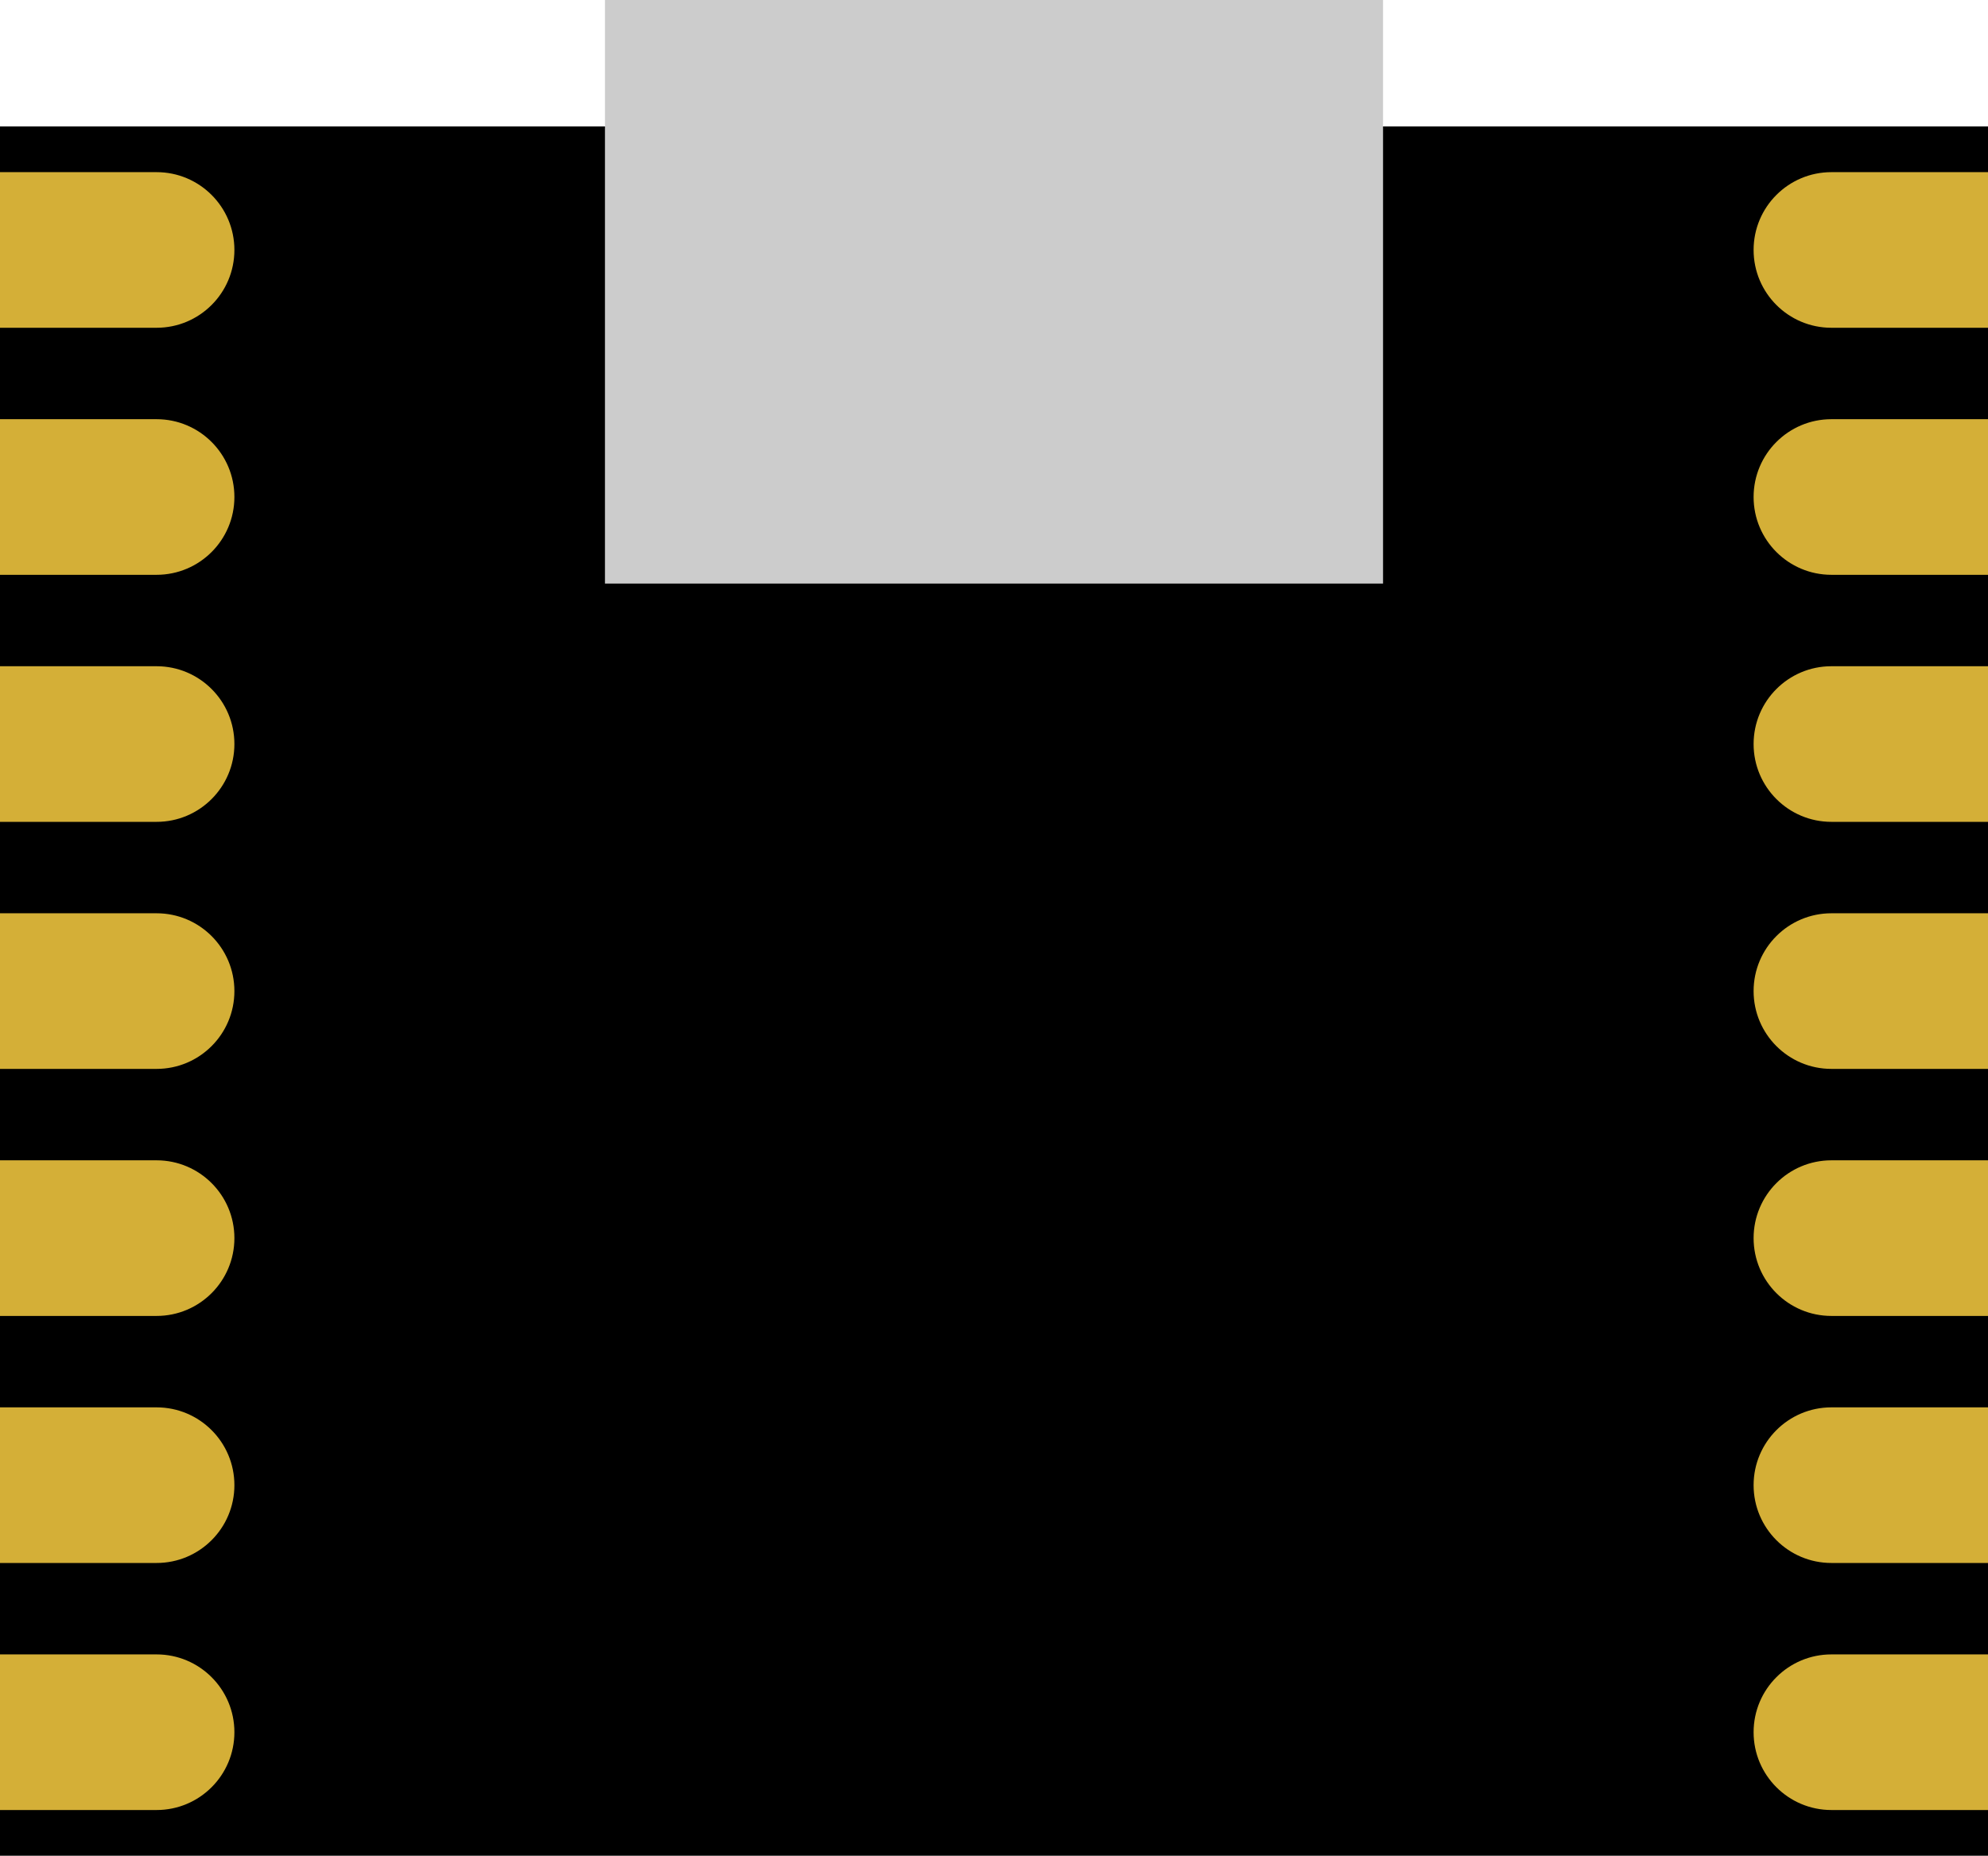
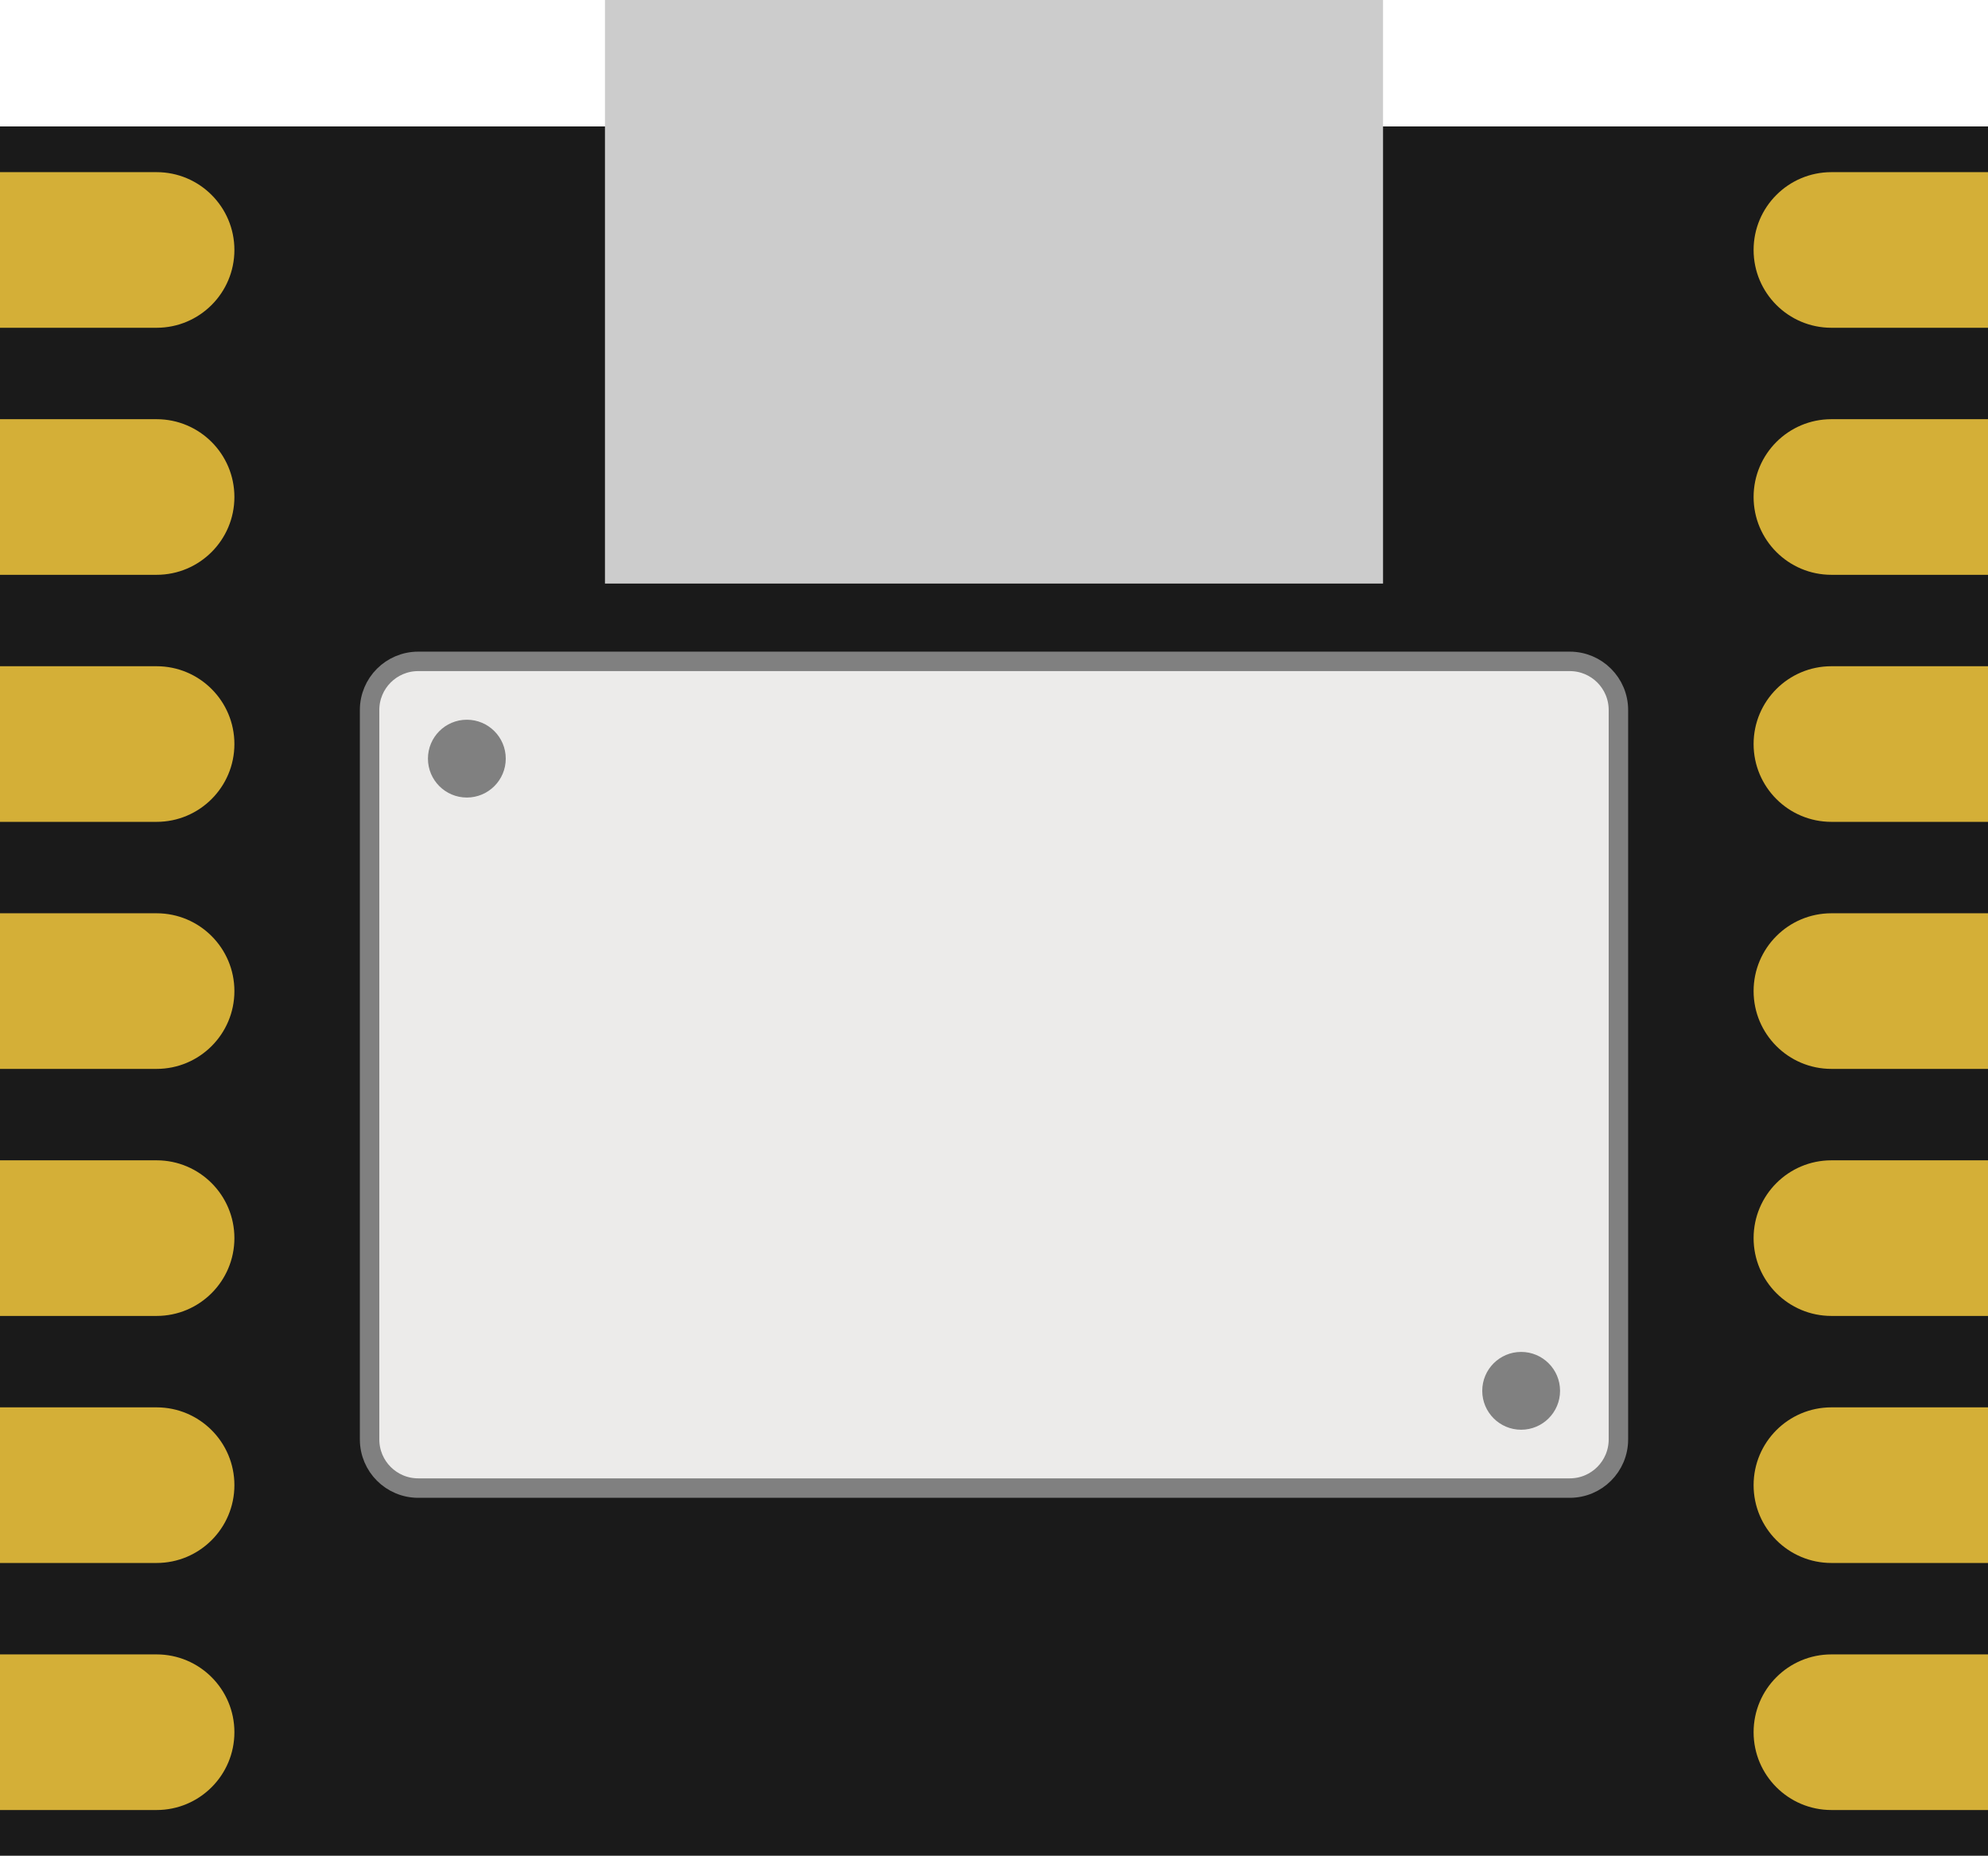
<svg xmlns="http://www.w3.org/2000/svg" version="1.1" viewBox="0 -1.3 20.44 19.08" width="20.44mm" height="19.08mm">
-   <rect x="0" y="0" width="20.44" height="17.78" fill="#000000" />
+   <rect x="0" y="0" width="20.44" height="17.78" fill="#1a1a1a" />
  <rect x="6.22" y="-1.3" width="8" height="6" fill="#ccc" />
+   <g id="middle-components">
+     <rect x="3.8" y="5.5" width="12.84" height="8.5" rx="0.5" fill="#ecebea" stroke="#808080" stroke-width="0.2" />
+     <circle cx="4.8" cy="6.5" r="0.4" fill="#808080" />
+     <circle cx="15.64" cy="13.0" r="0.4" fill="#808080" />
+   </g>
  <g transform="translate(0, 0)" fill="transparent">
-     <g data-pin="GP6" transform="translate(0, 0)">
+     <g data-pin="D0" transform="translate(0, 0)">
      <path transform="translate(0, 0.47)" d="M 0,0 V 1.6 H 1.61 A 0.8 0.8 0 0 0 1.61 0 Z" fill="#d4af37" />
      <rect width="3.22" height="2.54" class="area" />
    </g>
-     <g data-pin="GP7" transform="translate(0, 2.54)">
+     <g data-pin="D1" transform="translate(0, 2.54)">
      <path transform="translate(0, 0.47)" d="M 0,0 V 1.6 H 1.61 A 0.8 0.8 0 0 0 1.61 0 Z" fill="#d4af37" />
      <rect width="3.22" height="2.54" class="area" />
    </g>
-     <g data-pin="GP8" transform="translate(0, 5.08)">
+     <g data-pin="D2" transform="translate(0, 5.08)">
      <path transform="translate(0, 0.47)" d="M 0,0 V 1.6 H 1.61 A 0.8 0.8 0 0 0 1.61 0 Z" fill="#d4af37" />
      <rect width="3.22" height="2.54" class="area" />
    </g>
-     <g data-pin="GP9" transform="translate(0, 7.62)">
+     <g data-pin="D3" transform="translate(0, 7.62)">
      <path transform="translate(0, 0.47)" d="M 0,0 V 1.6 H 1.61 A 0.8 0.8 0 0 0 1.61 0 Z" fill="#d4af37" />
      <rect width="3.22" height="2.54" class="area" />
    </g>
-     <g data-pin="GP10" transform="translate(0, 10.16)">
+     <g data-pin="D4" transform="translate(0, 10.16)">
      <path transform="translate(0, 0.47)" d="M 0,0 V 1.6 H 1.61 A 0.8 0.8 0 0 0 1.61 0 Z" fill="#d4af37" />
      <rect width="3.22" height="2.54" class="area" />
    </g>
-     <g data-pin="GND#2" data-title="GND" transform="translate(0, 12.7)">
+     <g data-pin="D5" transform="translate(0, 12.7)">
      <path transform="translate(0, 0.47)" d="M 0,0 V 1.6 H 1.61 A 0.8 0.8 0 0 0 1.61 0 Z" fill="#d4af37" />
      <rect width="3.22" height="2.54" class="area" />
    </g>
-     <g data-pin="GP11" transform="translate(0, 15.24)">
+     <g data-pin="D6" transform="translate(0, 15.24)">
      <path transform="translate(0, 0.47)" d="M 0,0 V 1.6 H 1.61 A 0.8 0.8 0 0 0 1.61 0 Z" fill="#d4af37" />
      <rect width="3.22" height="2.54" class="area" />
    </g>
  </g>
  <g transform="translate(17.22, 0)" fill="transparent">
-     <g data-pin="GP0" transform="translate(0, 0)">
+     <g data-pin="5V" data-title="5V" transform="translate(0, 0)">
      <path transform="translate(3.22, 0.47)" d="M 0,0 V 1.6 H -1.61 A 0.8 0.8 0 0 1 -1.61 0 Z" fill="#d4af37" />
      <rect width="3.22" height="2.54" class="area" />
    </g>
-     <g data-pin="GP1" transform="translate(0, 2.54)">
+     <g data-pin="GND#1" data-title="GND" transform="translate(0, 2.54)">
      <path transform="translate(3.22, 0.47)" d="M 0,0 V 1.6 H -1.61 A 0.8 0.8 0 0 1 -1.61 0 Z" fill="#d4af37" />
      <rect width="3.22" height="2.54" class="area" />
    </g>
-     <g data-pin="GP2" transform="translate(0, 5.08)">
+     <g data-pin="3V3" data-title="3V3" transform="translate(0, 5.08)">
      <path transform="translate(3.22, 0.47)" d="M 0,0 V 1.6 H -1.61 A 0.8 0.8 0 0 1 -1.61 0 Z" fill="#d4af37" />
      <rect width="3.22" height="2.54" class="area" />
    </g>
-     <g data-pin="GP3" transform="translate(0, 7.62)">
+     <g data-pin="D10" transform="translate(0, 7.62)">
      <path transform="translate(3.22, 0.47)" d="M 0,0 V 1.6 H -1.61 A 0.8 0.8 0 0 1 -1.61 0 Z" fill="#d4af37" />
      <rect width="3.22" height="2.54" class="area" />
    </g>
-     <g data-pin="GP4" transform="translate(0, 10.16)">
+     <g data-pin="D9" transform="translate(0, 10.16)">
      <path transform="translate(3.22, 0.47)" d="M 0,0 V 1.6 H -1.61 A 0.8 0.8 0 0 1 -1.61 0 Z" fill="#d4af37" />
      <rect width="3.22" height="2.54" class="area" />
    </g>
-     <g data-pin="GND#1" data-title="GND" transform="translate(0, 12.7)">
+     <g data-pin="D8" transform="translate(0, 12.7)">
      <path transform="translate(3.22, 0.47)" d="M 0,0 V 1.6 H -1.61 A 0.8 0.8 0 0 1 -1.61 0 Z" fill="#d4af37" />
      <rect width="3.22" height="2.54" class="area" />
    </g>
-     <g data-pin="GP5" transform="translate(0, 15.24)">
+     <g data-pin="D7" transform="translate(0, 15.24)">
      <path transform="translate(3.22, 0.47)" d="M 0,0 V 1.6 H -1.61 A 0.8 0.8 0 0 1 -1.61 0 Z" fill="#d4af37" />
      <rect width="3.22" height="2.54" class="area" />
    </g>
  </g>
</svg>
